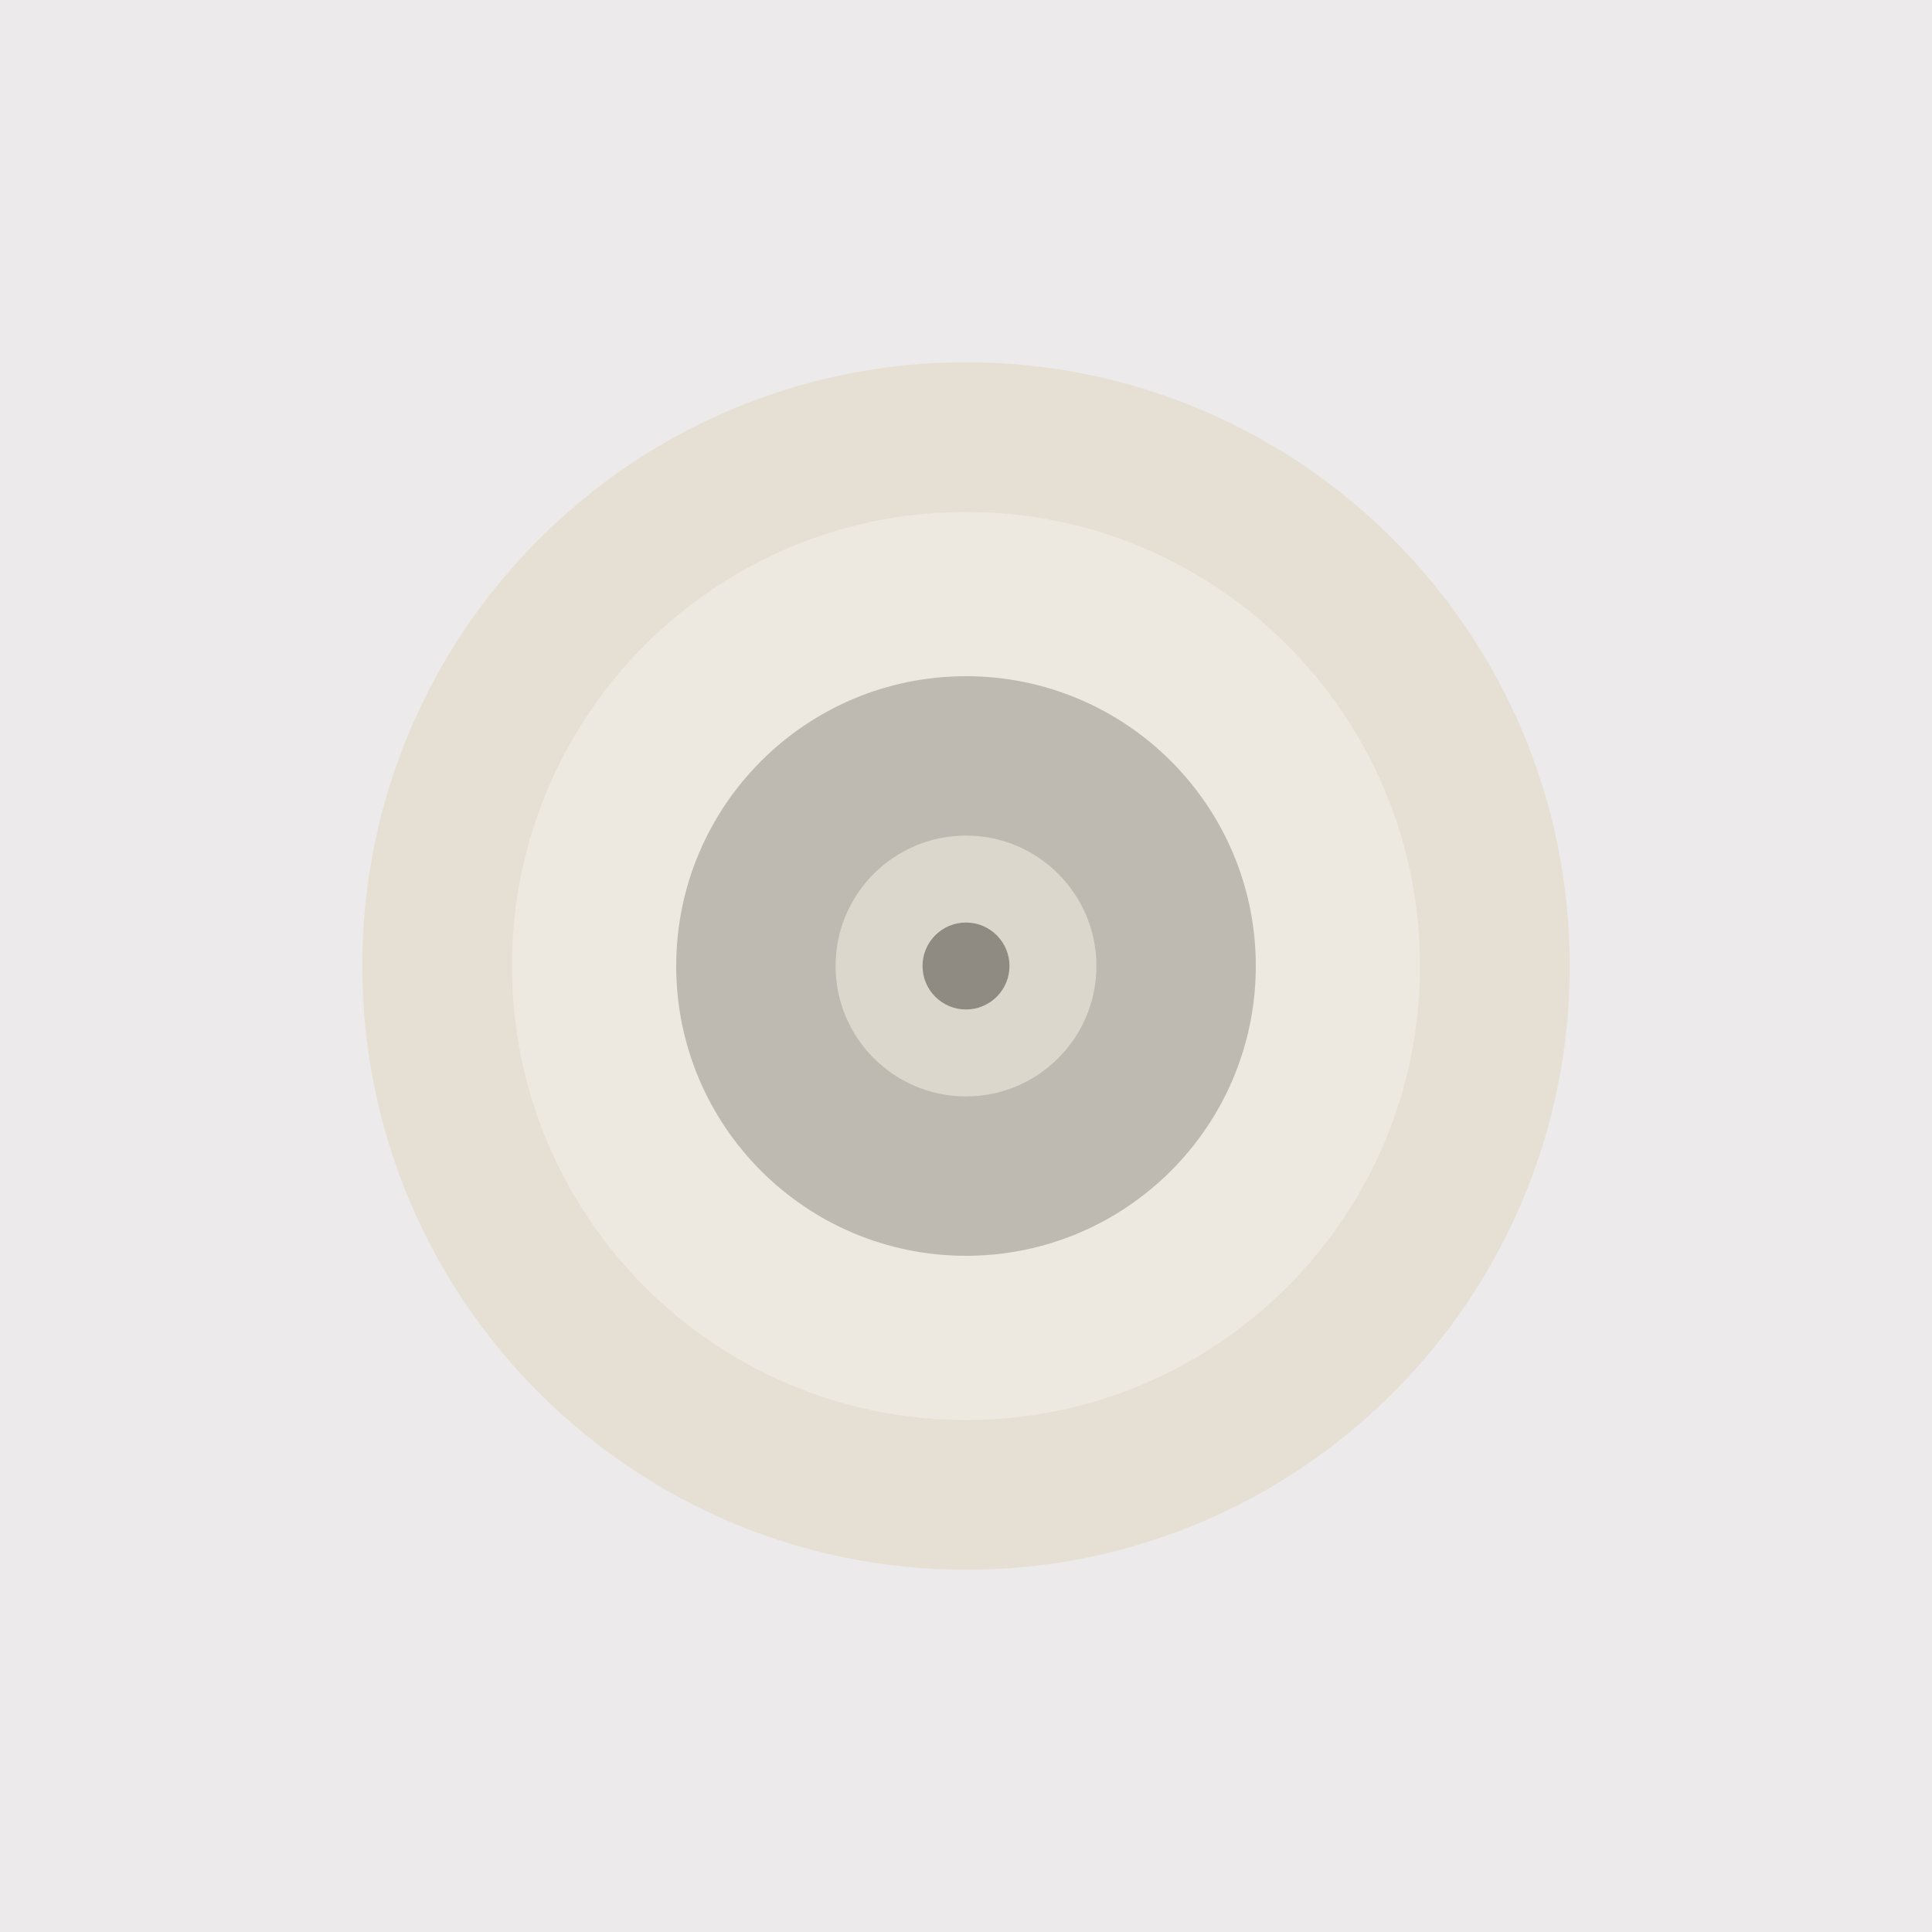
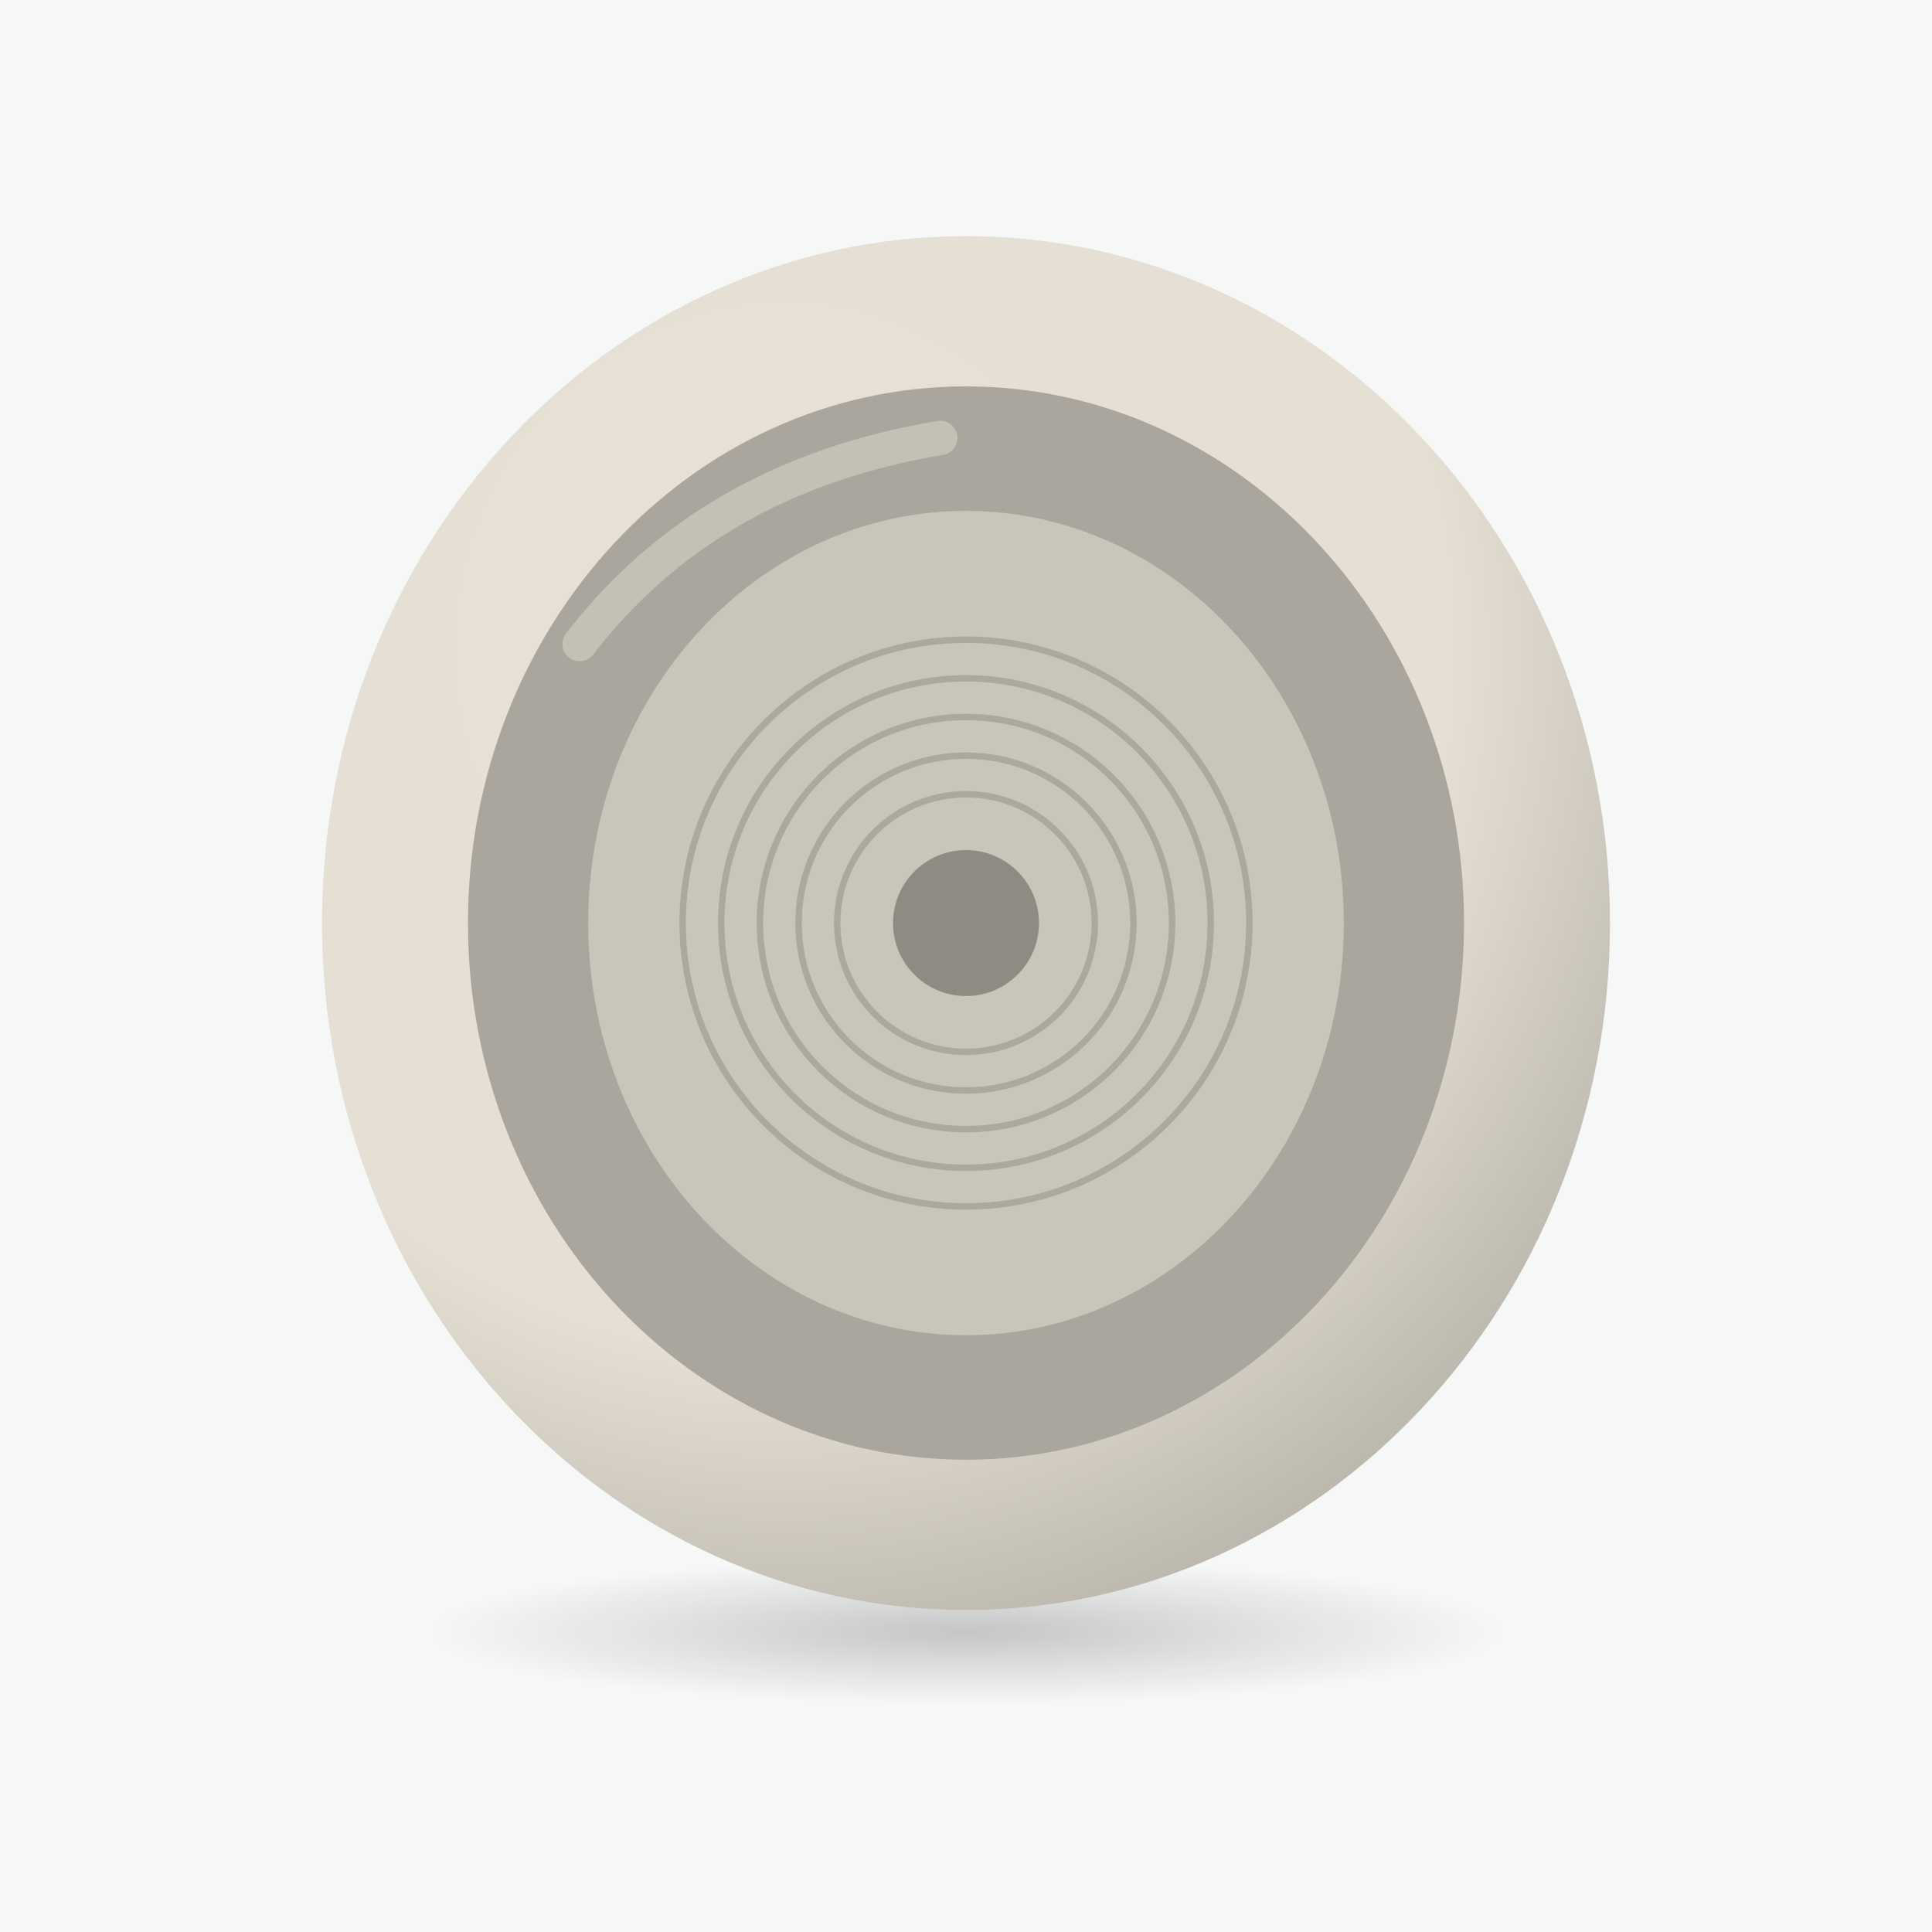
- <svg xmlns="http://www.w3.org/2000/svg" viewBox="0 0 800 800" width="800" height="800" role="img">
-   <rect width="800" height="800" fill="#eceaea" />
-   <g transform="translate(400,400)">
-     <circle cx="0" cy="0" r="250" fill="#e6e0d4" />
-     <circle cx="0" cy="0" r="188" fill="#ede9e0" />
-     <circle cx="0" cy="0" r="120" fill="#8f8b83" opacity="0.5" />
-     <circle cx="0" cy="0" r="54" fill="#e6e0d4" opacity="0.75" />
-     <circle cx="0" cy="0" r="18" fill="#8f8b83" />
+ <svg xmlns="http://www.w3.org/2000/svg" viewBox="0 0 900 900" width="900" height="900" role="img">
+   <rect width="900" height="900" fill="#f6f7f7" />
+   <defs>
+     <linearGradient id="body" x1="0" y1="0" x2="1" y2="1">
+       <stop offset="0" stop-color="#e7e1d5" />
+       <stop offset="0.55" stop-color="#e6e0d4" />
+       <stop offset="1" stop-color="#cac5bb" />
+     </linearGradient>
+     <linearGradient id="bodyV" x1="0" y1="0" x2="0" y2="1">
+       <stop offset="0" stop-color="#e7e1d5" />
+       <stop offset="1" stop-color="#cac5bb" />
+     </linearGradient>
+     <linearGradient id="sleeve" x1="0" y1="0" x2="1" y2="0">
+       <stop offset="0" stop-color="#cac5bb" />
+       <stop offset="1" stop-color="#e6e0d4" />
+     </linearGradient>
+     <radialGradient id="cup" cx="0.36" cy="0.30" r="0.85">
+       <stop offset="0" stop-color="#e7e1d5" />
+       <stop offset="0.6" stop-color="#e6e0d4" />
+       <stop offset="1" stop-color="#aaa69d" />
+     </radialGradient>
+     <radialGradient id="shadow" cx="0.5" cy="0.5" r="0.5">
+       <stop offset="0" stop-color="#000000" stop-opacity="0.20" />
+       <stop offset="1" stop-color="#000000" stop-opacity="0" />
+     </radialGradient>
+   </defs>
+   <ellipse cx="450" cy="760" rx="250" ry="34" fill="url(#shadow)" />
+   <g>
+     <ellipse cx="450" cy="430" rx="300" ry="320" fill="url(#cup)" />
+     <ellipse cx="450" cy="430" rx="232" ry="250" fill="#aaa69d" />
+     <ellipse cx="450" cy="430" rx="176" ry="192" fill="#cac5bb" />
+     <circle cx="450" cy="430" r="60" fill="none" stroke="#8f8b83" stroke-width="3" opacity="0.5" />
+     <circle cx="450" cy="430" r="78" fill="none" stroke="#8f8b83" stroke-width="3" opacity="0.5" />
+     <circle cx="450" cy="430" r="96" fill="none" stroke="#8f8b83" stroke-width="3" opacity="0.5" />
+     <circle cx="450" cy="430" r="114" fill="none" stroke="#8f8b83" stroke-width="3" opacity="0.5" />
+     <circle cx="450" cy="430" r="132" fill="none" stroke="#8f8b83" stroke-width="3" opacity="0.5" />
+     <circle cx="450" cy="430" r="34" fill="#8f8b83" />
+     <path d="M 270 300 q 60 -78 168 -96" stroke="#e7e1d5" stroke-width="16" fill="none" stroke-linecap="round" opacity="0.45" />
  </g>
</svg>
